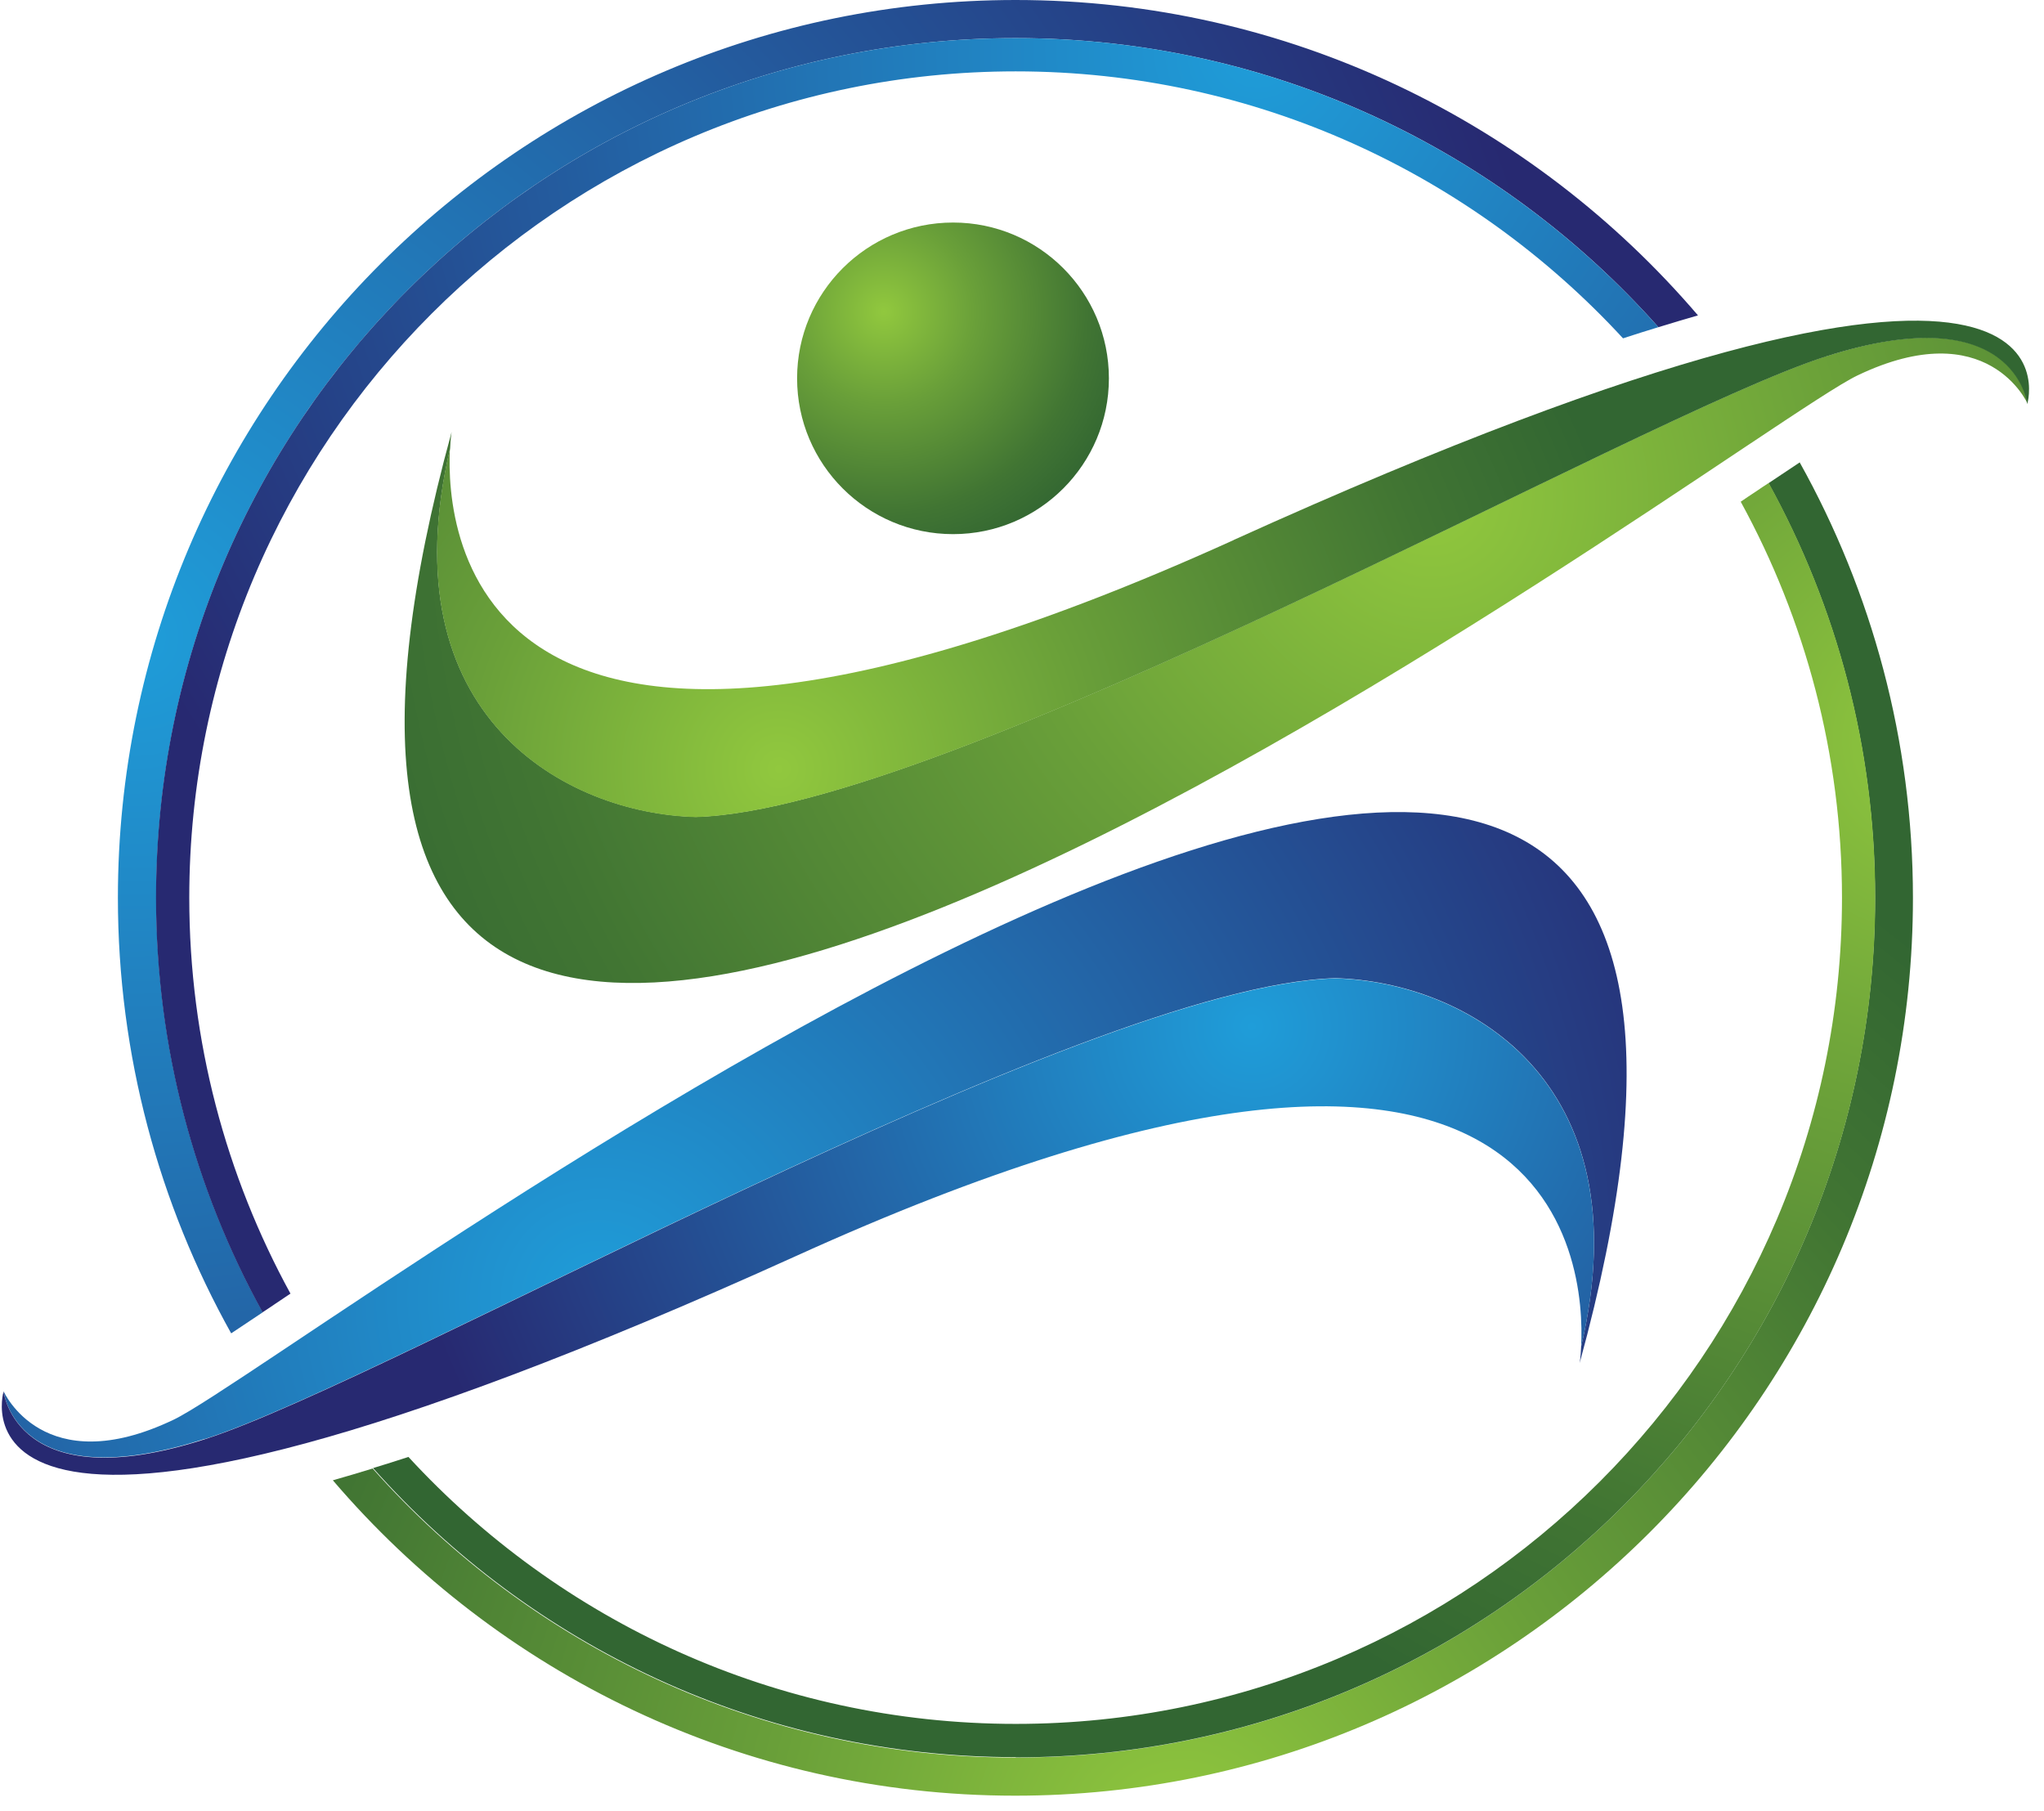
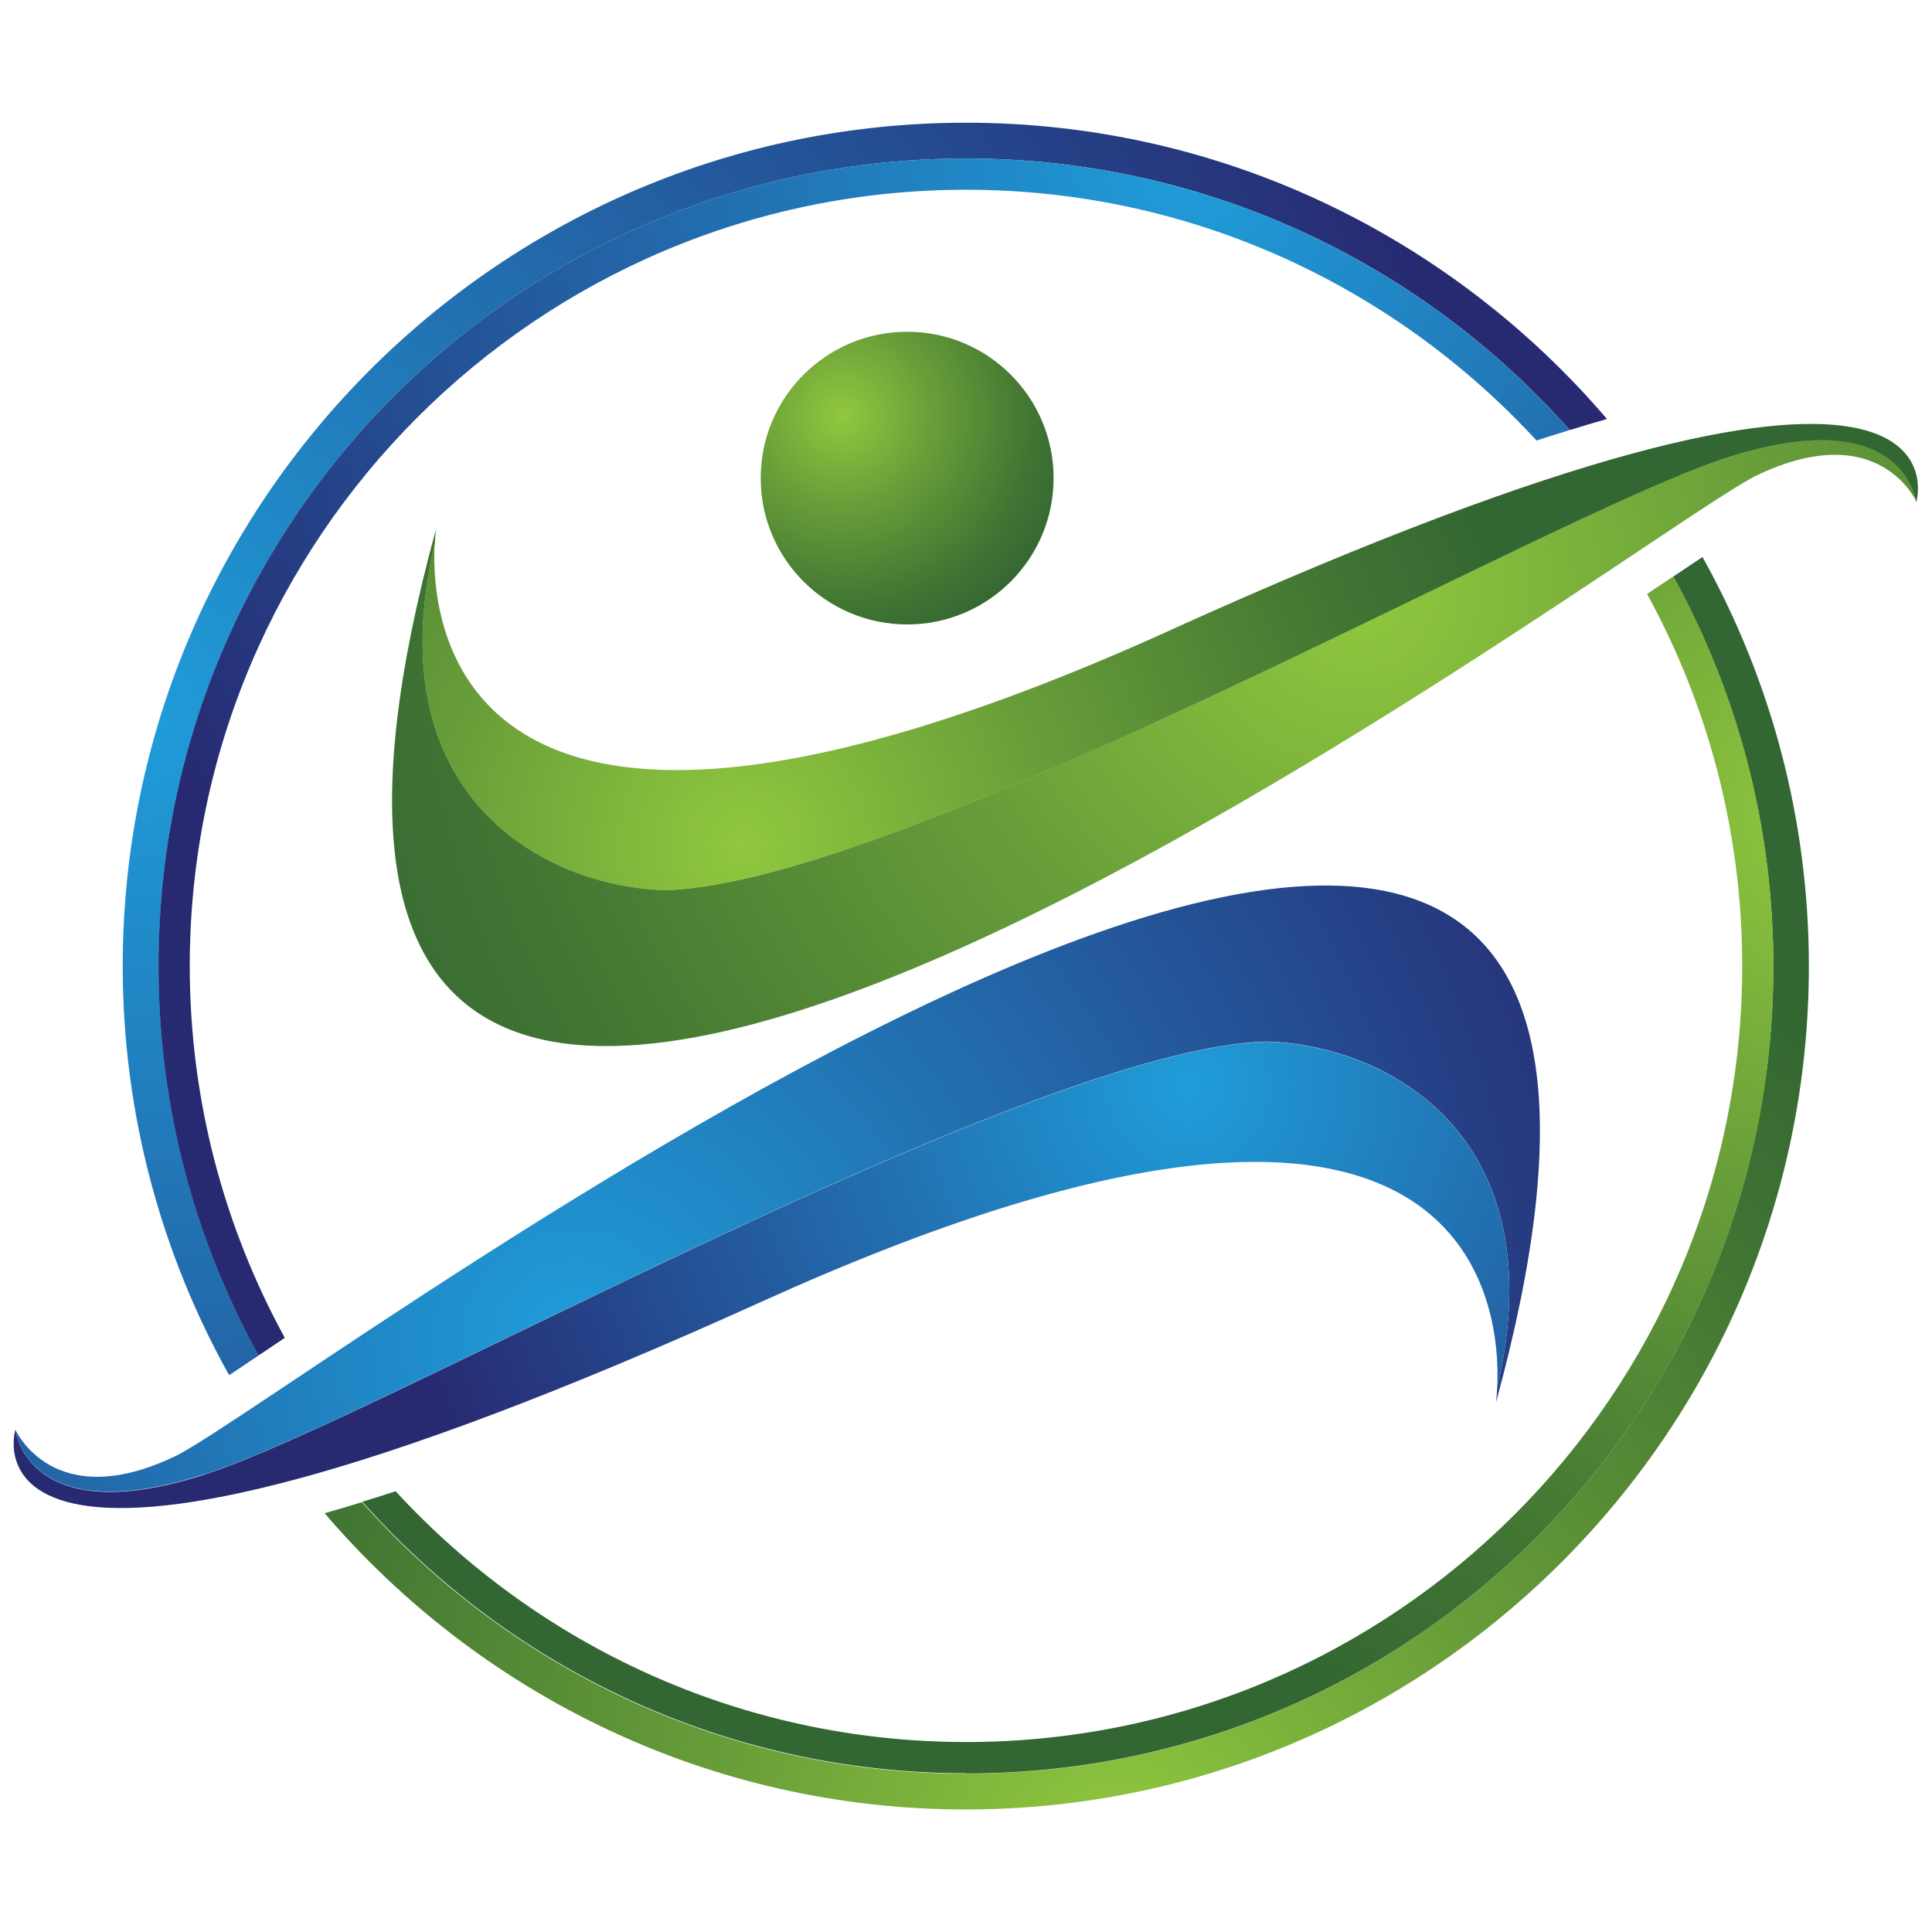
- <svg xmlns="http://www.w3.org/2000/svg" xmlns:xlink="http://www.w3.org/1999/xlink" viewBox="0 0 97.085 86.012" data-name="Layer 1" id="Layer_1" style="max-height: 500px" width="97.085" height="86.012">
+ <svg xmlns="http://www.w3.org/2000/svg" xmlns:xlink="http://www.w3.org/1999/xlink" viewBox="-0.605 -6.205 97.691 97.691" data-name="Layer 1" id="Layer_1" width="97.691" height="97.691">
  <defs>
    <style>
      .cls-1 {
        fill: url(#radial-gradient-9);
      }

      .cls-2 {
        fill: url(#radial-gradient-5);
      }

      .cls-3 {
        fill: url(#radial-gradient);
      }

      .cls-4 {
        fill: url(#radial-gradient-3);
      }

      .cls-5 {
        fill: url(#radial-gradient-8);
      }

      .cls-6 {
        fill: url(#radial-gradient-2);
      }

      .cls-7 {
        fill: url(#radial-gradient-4);
      }

      .cls-8 {
        fill: url(#radial-gradient-6);
      }

      .cls-9 {
        fill: url(#radial-gradient-7);
      }
    </style>
    <radialGradient gradientUnits="userSpaceOnUse" r="12.32" fy="14.8" fx="41.98" cy="14.8" cx="41.98" id="radial-gradient">
      <stop stop-color="#91c83e" offset="0" />
      <stop stop-color="#699f39" offset=".36" />
      <stop stop-color="#417533" offset=".78" />
      <stop stop-color="#326632" offset="1" />
    </radialGradient>
    <radialGradient xlink:href="#radial-gradient" r="57.26" fy="23.62" fx="67.99" cy="23.62" cx="67.99" id="radial-gradient-2" />
    <radialGradient xlink:href="#radial-gradient" r="41.41" fy="36.52" fx="37" cy="36.52" cx="37" id="radial-gradient-3" />
    <radialGradient gradientUnits="userSpaceOnUse" gradientTransform="translate(412.17 179.74) rotate(-180)" r="57.26" fy="118.09" fx="383.69" cy="118.09" cx="383.69" id="radial-gradient-4">
      <stop stop-color="#1f9dd9" offset="0" />
      <stop stop-color="#272971" offset="1" />
    </radialGradient>
    <radialGradient xlink:href="#radial-gradient-4" r="41.41" fy="130.99" fx="352.71" cy="130.99" cx="352.71" id="radial-gradient-5" />
    <radialGradient xlink:href="#radial-gradient-4" gradientTransform="matrix(1,0,0,1,0,0)" r="68.98" fy="30.26" fx="6.39" cy="30.26" cx="6.39" id="radial-gradient-6" />
    <radialGradient xlink:href="#radial-gradient-4" gradientTransform="matrix(1,0,0,1,0,0)" r="59.97" fy="2.37" fx="59.73" cy="2.37" cx="59.73" id="radial-gradient-7" />
    <radialGradient xlink:href="#radial-gradient" r="55.35" fy="87.75" fx="56.08" cy="87.75" cx="56.08" id="radial-gradient-8" />
    <radialGradient xlink:href="#radial-gradient" r="51.53" fy="35.13" fx="92.25" cy="35.13" cx="92.25" id="radial-gradient-9" />
  </defs>
  <g>
    <g>
      <path d="M37.86,17.97c0,4.09,3.32,7.4,7.41,7.4s7.4-3.32,7.4-7.4-3.31-7.4-7.4-7.4-7.41,3.31-7.41,7.4Z" class="cls-3" />
      <path d="M86.74,16.92c-8.99,2.88-41.65,21.54-53.69,21.88-6.11-.16-14.66-4.73-11.67-17.5.02-.49.07-.78.07-.78-16.16,58.97,60.58.27,66.78-2.69,6.19-2.96,8.08,1.35,8.08,1.35,0,0-.57-5.15-9.56-2.26Z" class="cls-6" />
      <path d="M58.6,25.65c-36.33,16.47-37.43-.41-37.23-4.34-2.98,12.77,5.57,17.34,11.67,17.5,12.05-.34,44.7-19,53.69-21.88,8.99-2.88,9.56,2.26,9.56,2.26,0,0,3.7-12.3-37.7,6.46Z" class="cls-4" />
    </g>
    <g>
      <path d="M9.73,68.35c8.99-2.89,41.65-21.55,53.69-21.89,6.11.16,14.66,4.73,11.68,17.5-.02.49-.07.78-.07.78,16.16-58.97-60.59-.27-66.78,2.69-6.19,2.96-8.08-1.35-8.08-1.35,0,0,.57,5.15,9.56,2.26Z" class="cls-7" />
      <path d="M37.87,59.63c36.33-16.47,37.43.41,37.23,4.34,2.98-12.77-5.57-17.34-11.68-17.5-12.04.34-44.7,19-53.69,21.89C.74,71.24.17,66.09.17,66.09c0,0-3.7,12.3,37.7-6.46Z" class="cls-2" />
    </g>
  </g>
  <path d="M48.24,1.81c12.15,0,23.05,5.31,30.53,13.73.64-.2,1.27-.38,1.88-.56C72.82,5.82,61.2,0,48.24,0,24.72,0,5.6,19.13,5.6,42.64c0,7.5,1.96,14.56,5.38,20.69.47-.31.98-.65,1.5-1-3.22-5.84-5.06-12.55-5.06-19.69C7.41,20.09,25.69,1.81,48.24,1.81Z" class="cls-8" />
  <path d="M13.8,61.45c-3.06-5.59-4.81-12-4.81-18.81C8.99,21,26.6,3.39,48.24,3.39c11.4,0,21.67,4.89,28.85,12.68.57-.19,1.13-.36,1.68-.53C71.28,7.12,60.38,1.81,48.24,1.81,25.69,1.81,7.41,20.09,7.41,42.64c0,7.14,1.84,13.85,5.06,19.69.2-.13.4-.26.6-.4.24-.16.48-.32.73-.49Z" class="cls-9" />
  <path d="M85.5,21.95c-.47.31-.98.65-1.5,1,3.22,5.84,5.06,12.55,5.06,19.7,0,22.55-18.28,40.83-40.83,40.83-12.15,0-23.05-5.31-30.53-13.73-.64.2-1.27.38-1.89.56,7.83,9.16,19.45,14.98,32.41,14.98,23.51,0,42.64-19.13,42.64-42.64,0-7.5-1.96-14.56-5.38-20.69Z" class="cls-5" />
  <path d="M48.24,83.47c22.55,0,40.83-18.28,40.83-40.83,0-7.14-1.84-13.85-5.06-19.7-.2.13-.4.26-.6.4-.24.16-.49.32-.73.49,3.06,5.59,4.81,12,4.81,18.81,0,21.64-17.6,39.24-39.24,39.24-11.4,0-21.68-4.89-28.85-12.68-.57.19-1.13.36-1.68.53,7.48,8.42,18.38,13.73,30.53,13.73Z" class="cls-1" />
</svg>
